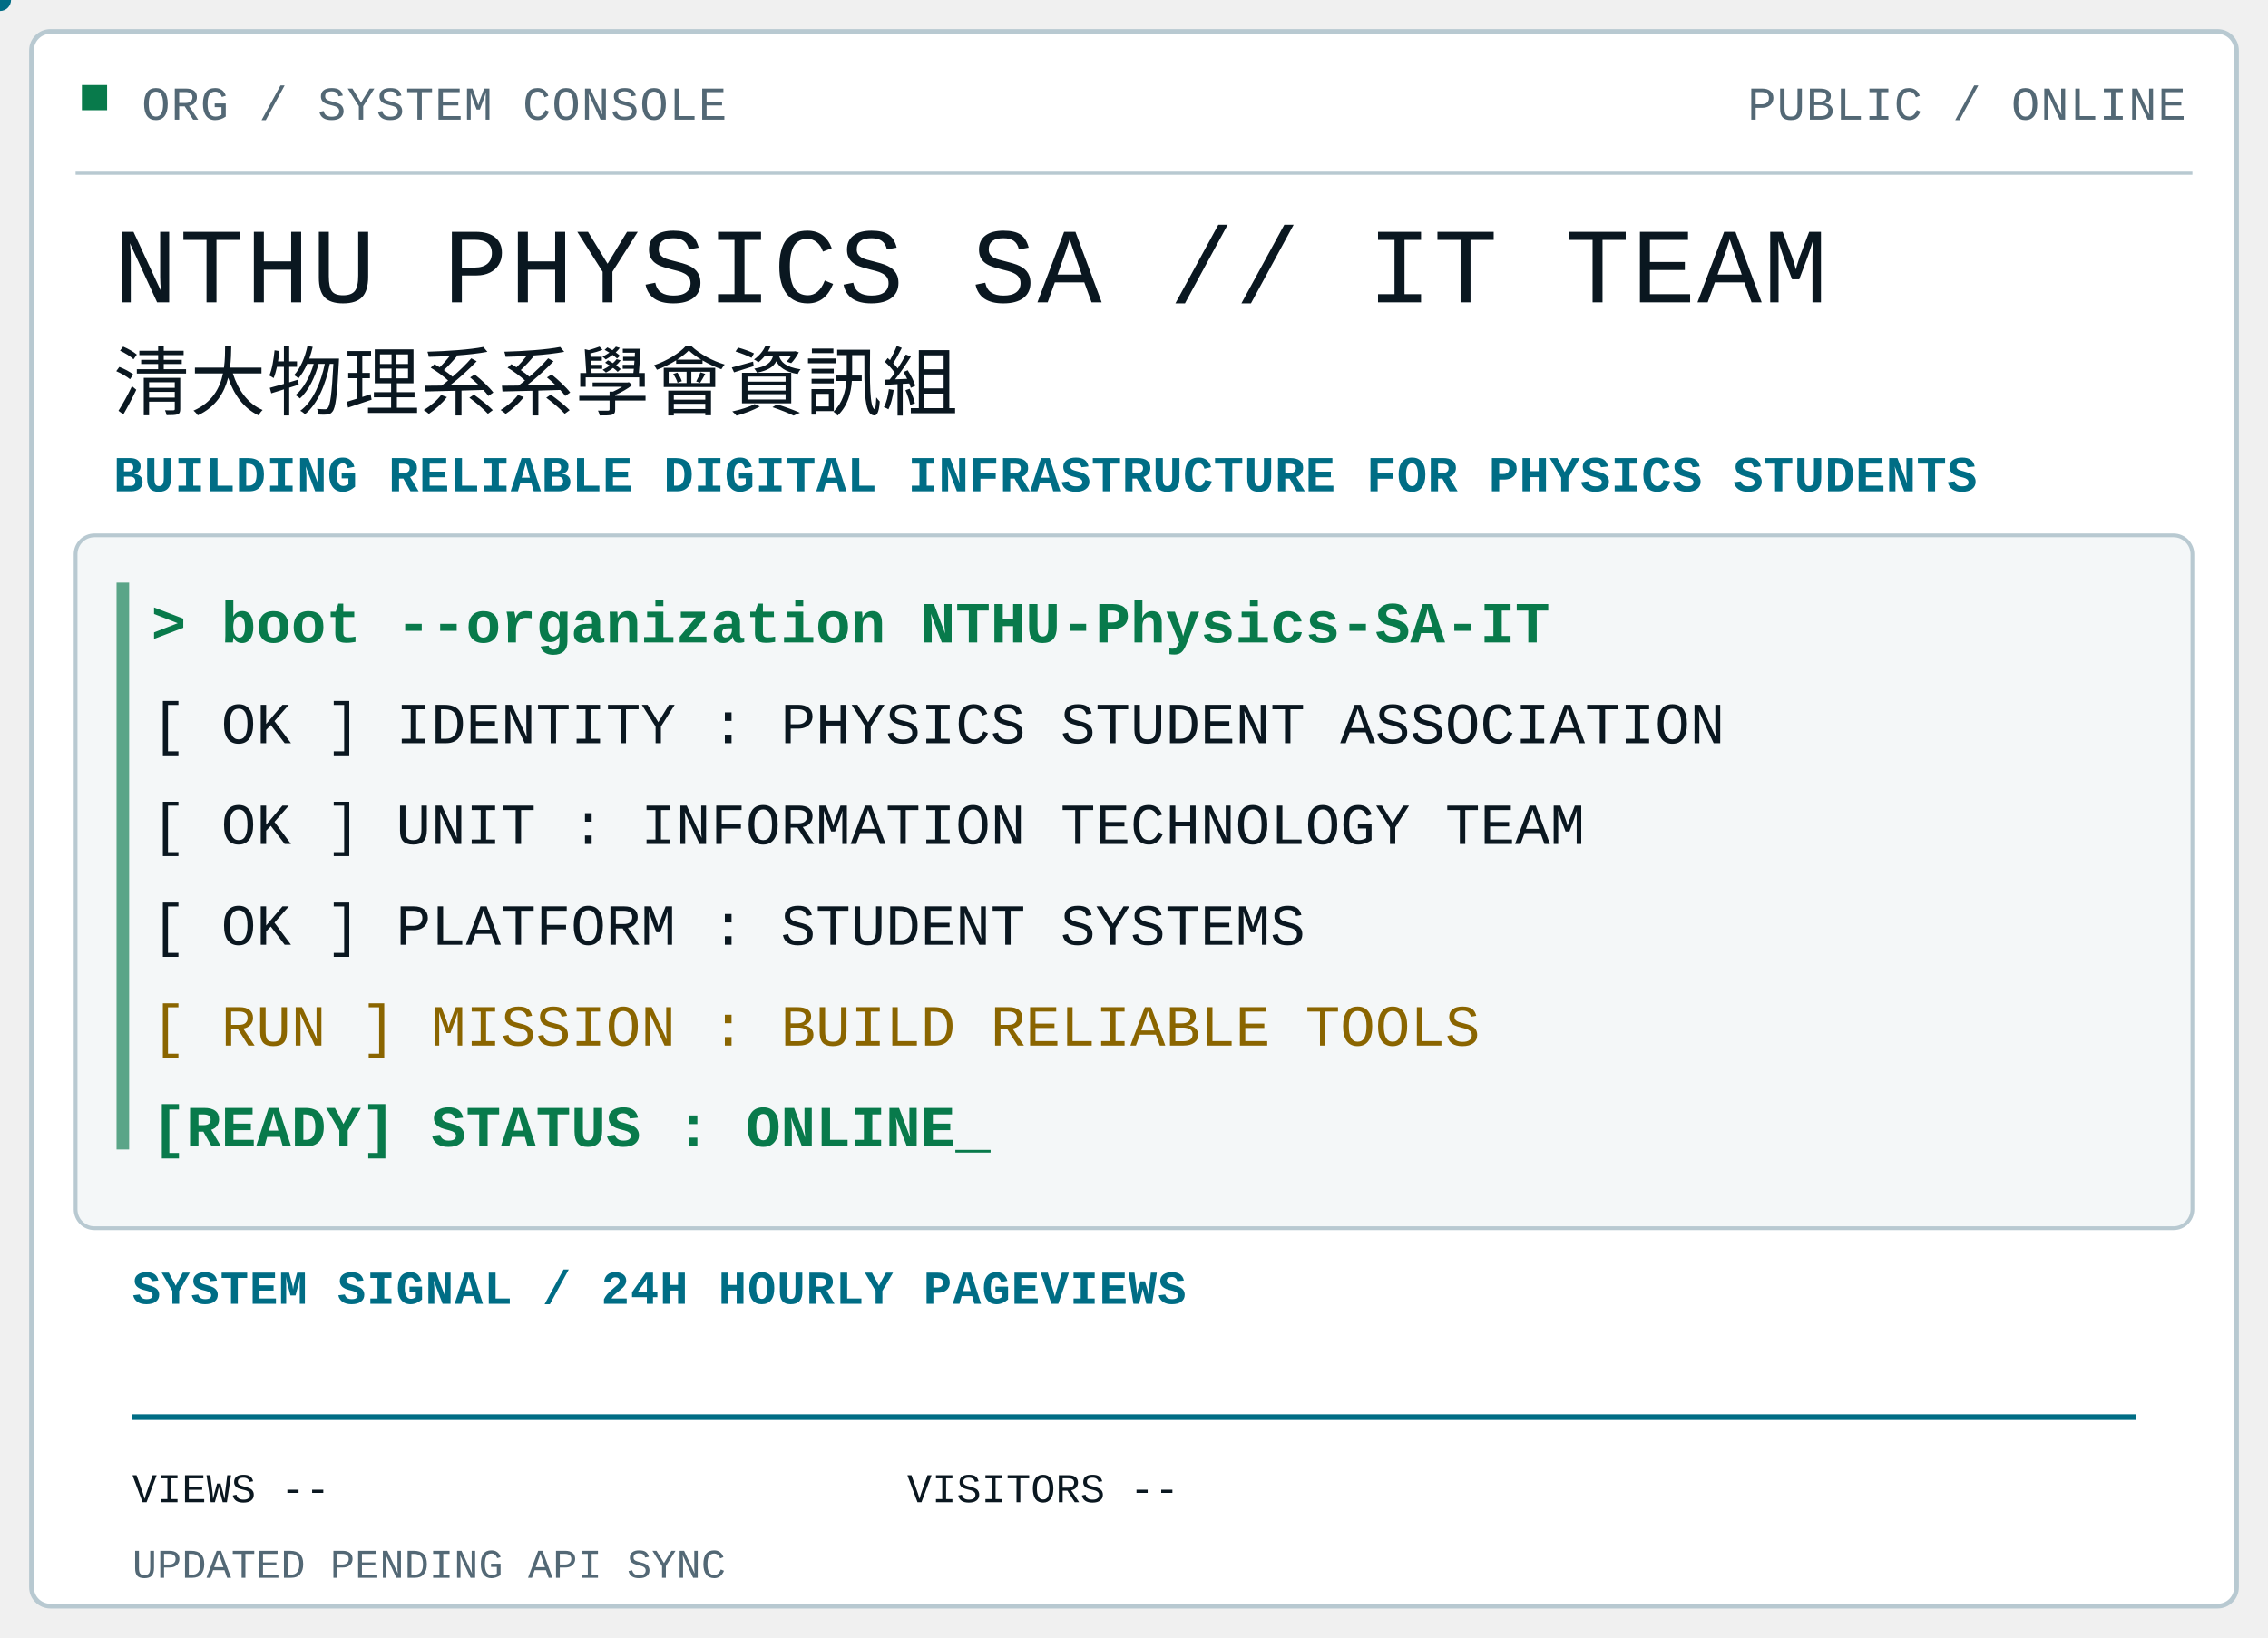
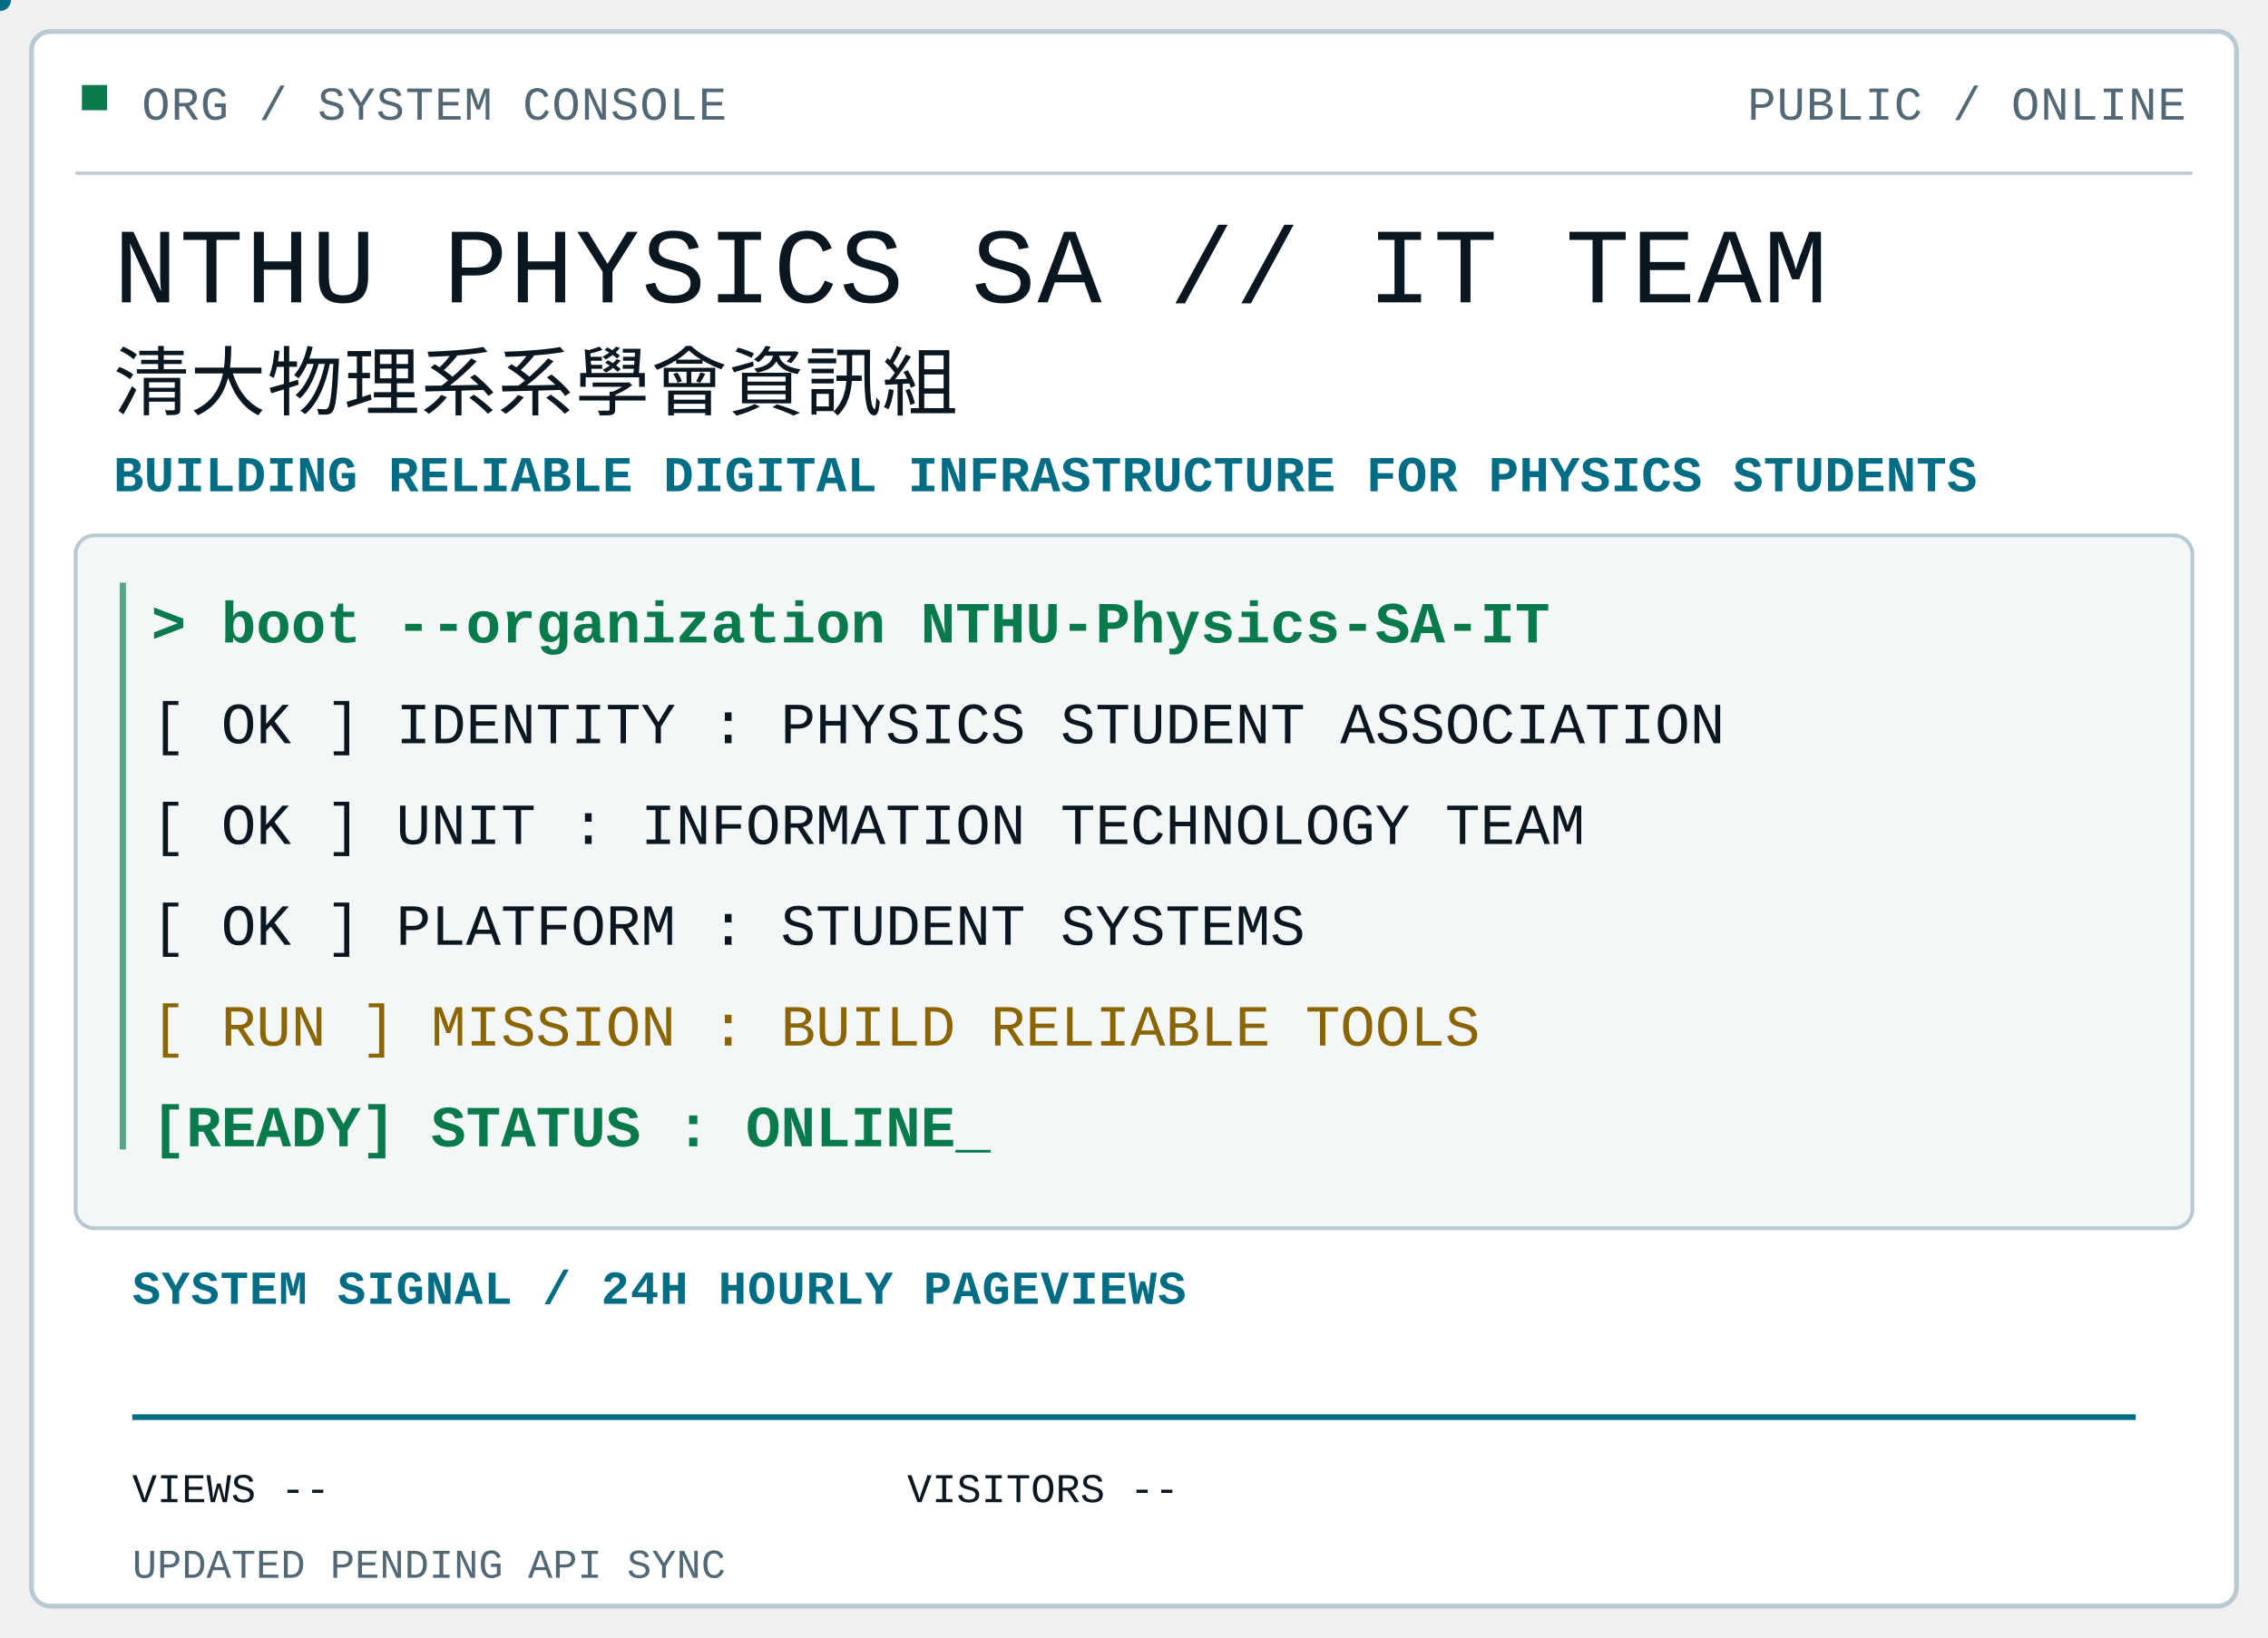
<svg xmlns="http://www.w3.org/2000/svg" viewBox="0 0 720 520" role="img" aria-labelledby="title desc">
  <defs>
    <clipPath id="terminal-reveal">
      <rect x="48" y="181" width="0" height="28">
        <animate attributeName="width" values="0;0;65;130;195;260;325;390;460" keyTimes="0;.08;.2;.32;.44;.56;.68;.82;1" calcMode="discrete" dur="1.4s" begin=".2s" repeatCount="1" fill="freeze" />
      </rect>
      <rect x="48" y="213" width="0" height="28">
        <animate attributeName="width" values="0;0;90;180;270;360;450;520;610" keyTimes="0;.08;.2;.32;.44;.56;.68;.82;1" calcMode="discrete" dur="1s" begin="1.7s" repeatCount="1" fill="freeze" />
      </rect>
      <rect x="48" y="245" width="0" height="28">
        <animate attributeName="width" values="0;0;90;180;270;360;450;520;610" keyTimes="0;.08;.2;.32;.44;.56;.68;.82;1" calcMode="discrete" dur="1s" begin="2.8s" repeatCount="1" fill="freeze" />
      </rect>
      <rect x="48" y="277" width="0" height="28">
        <animate attributeName="width" values="0;0;76;152;228;304;380;460" keyTimes="0;.1;.24;.38;.52;.66;.82;1" calcMode="discrete" dur=".8s" begin="3.9s" repeatCount="1" fill="freeze" />
      </rect>
      <rect x="48" y="309" width="0" height="28">
        <animate attributeName="width" values="0;0;80;160;240;320;400;480" keyTimes="0;.1;.24;.38;.52;.66;.82;1" calcMode="discrete" dur=".8s" begin="4.8s" repeatCount="1" fill="freeze" />
      </rect>
      <rect x="48" y="341" width="0" height="28">
        <animate attributeName="width" values="0;0;60;120;180;240;300;360" keyTimes="0;.1;.24;.38;.52;.66;.82;1" calcMode="discrete" dur=".8s" begin="5.7s" repeatCount="1" fill="freeze" />
      </rect>
    </clipPath>
    <style>
      text {
        font-family: "Courier New", Courier, "Liberation Mono", "DejaVu Sans Mono", monospace;
        font-weight: 500;
      }
      .panel { fill: #FFFFFF; }
      .raised { fill: #F4F7F8; }
      .primary { fill: #0A1720; }
      .muted { fill: #536875; }
      .green { fill: #087A4B; }
      .cyan { fill: #006D85; }
      .amber { fill: #8A6500; }
      .border { stroke: #B8C9D1; }
      .brand { font-size: 34px; font-weight: 400; letter-spacing: .55px; }
      .brand-zh { font-size: 24px; font-weight: 400; letter-spacing: .4px; }
      .tagline { font-size: 16px; font-weight: 600; letter-spacing: .1px; }
      .meta { font-size: 15px; font-weight: 500; letter-spacing: .3px; }
      .terminal { font-size: 18.5px; font-weight: 500; }
      .terminal-strong { font-weight: 600; }
      .signal-heading { font-size: 15px; font-weight: 700; letter-spacing: .3px; }
      .signal-label { font-size: 13px; font-weight: 500; letter-spacing: .2px; }
      .signal-telemetry { font-size: 13px; font-weight: 500; letter-spacing: .05px; }
      @media (prefers-reduced-motion: reduce) {
        .motion-layer { display: none !important; }
        .signal-motion { display: none !important; }
      }
    </style>
  </defs>
  <rect x="10" y="10" width="700" height="500" rx="6" class="panel border" stroke-width="1.5" />
  <path d="M24 55H696" class="border" stroke-width="1" />
  <rect x="26" y="27" width="8" height="8" class="green" />
  <text x="45" y="38" class="meta muted">ORG / SYSTEM CONSOLE</text>
  <text x="694" y="38" text-anchor="end" class="meta muted">PUBLIC / ONLINE</text>
  <text x="36" y="96" class="brand primary">NTHU PHYSICS SA // IT TEAM</text>
  <text x="36" y="130" class="brand-zh primary">清大物理系系學會資訊組</text>
  <text x="36" y="156" class="tagline cyan">BUILDING RELIABLE DIGITAL INFRASTRUCTURE FOR PHYSICS STUDENTS</text>
  <rect x="24" y="170" width="672" height="220" rx="6" class="raised border" stroke-width="1.2" />
-   <rect x="37" y="185" width="4" height="180" class="green" opacity=".65" />
+   <rect x="38" y="185" width="2" height="180" class="green" opacity=".65" />
  <g class="static-fallback terminal">
    <text x="48" y="204" class="green terminal-strong">&gt; boot --organization NTHU-Physics-SA-IT</text>
    <text x="48" y="236" class="primary">[ OK ] IDENTITY     : PHYSICS STUDENT ASSOCIATION</text>
    <text x="48" y="268" class="primary">[ OK ] UNIT         : INFORMATION TECHNOLOGY TEAM</text>
    <text x="48" y="300" class="primary">[ OK ] PLATFORM     : STUDENT SYSTEMS</text>
    <text x="48" y="332" class="amber">[ RUN ] MISSION     : BUILD RELIABLE TOOLS</text>
    <text x="48" y="364" class="green terminal-strong">[READY] STATUS      : ONLINE_</text>
  </g>
  <g class="motion-layer">
    <rect x="44" y="178" width="640" height="194" class="raised" opacity="0">
      <set attributeName="opacity" to="1" begin=".05s" fill="freeze" />
    </rect>
    <g class="terminal" clip-path="url(#terminal-reveal)">
      <text x="48" y="204" class="green terminal-strong">&gt; boot --organization NTHU-Physics-SA-IT</text>
      <text x="48" y="236" class="primary">[ OK ] IDENTITY     : PHYSICS STUDENT ASSOCIATION</text>
      <text x="48" y="268" class="primary">[ OK ] UNIT         : INFORMATION TECHNOLOGY TEAM</text>
      <text x="48" y="300" class="primary">[ OK ] PLATFORM     : STUDENT SYSTEMS</text>
      <text x="48" y="332" class="amber">[ RUN ] MISSION     : BUILD RELIABLE TOOLS</text>
      <text x="48" y="364" class="green terminal-strong">[READY] STATUS      : ONLINE</text>
    </g>
    <rect x="365" y="348" width="10" height="20" class="green" opacity="0">
      <animate attributeName="opacity" values="1;0;1" dur="1.2s" begin="6.6s" repeatCount="indefinite" />
    </rect>
  </g>
  <g aria-label="Umami traffic snapshot" data-generated-at="pending" data-pageviews="pending" data-visitors="pending">
    <text x="42" y="414" class="signal-heading cyan">SYSTEM SIGNAL / 24H HOURLY PAGEVIEWS</text>
    <path d="M42 450H678" class="border" stroke-width="1" opacity=".55" />
    <path data-umami-signal="mobile" d="M42 450L69.7 450L97.3 450L125 450L152.6 450L180.3 450L207.9 450L235.6 450L263.2 450L290.9 450L318.5 450L346.2 450L373.8 450L401.5 450L429.1 450L456.8 450L484.4 450L512.1 450L539.7 450L567.4 450L595 450L622.7 450L650.3 450L678 450" fill="none" stroke="#006D85" stroke-width="1.8" />
    <g class="signal-motion" aria-hidden="true">
      <circle r="3.5" class="cyan">
        <animateMotion dur="10s" repeatCount="indefinite" path="M42 450L69.7 450L97.3 450L125 450L152.6 450L180.3 450L207.9 450L235.6 450L263.2 450L290.9 450L318.5 450L346.2 450L373.8 450L401.5 450L429.1 450L456.8 450L484.4 450L512.1 450L539.7 450L567.4 450L595 450L622.7 450L650.3 450L678 450" />
      </circle>
    </g>
    <text x="42" y="477" class="signal-telemetry primary">VIEWS --</text>
    <text x="288" y="477" class="signal-telemetry primary">VISITORS --</text>
    <text x="42" y="501" class="signal-telemetry muted">UPDATED PENDING API SYNC</text>
  </g>
</svg>
